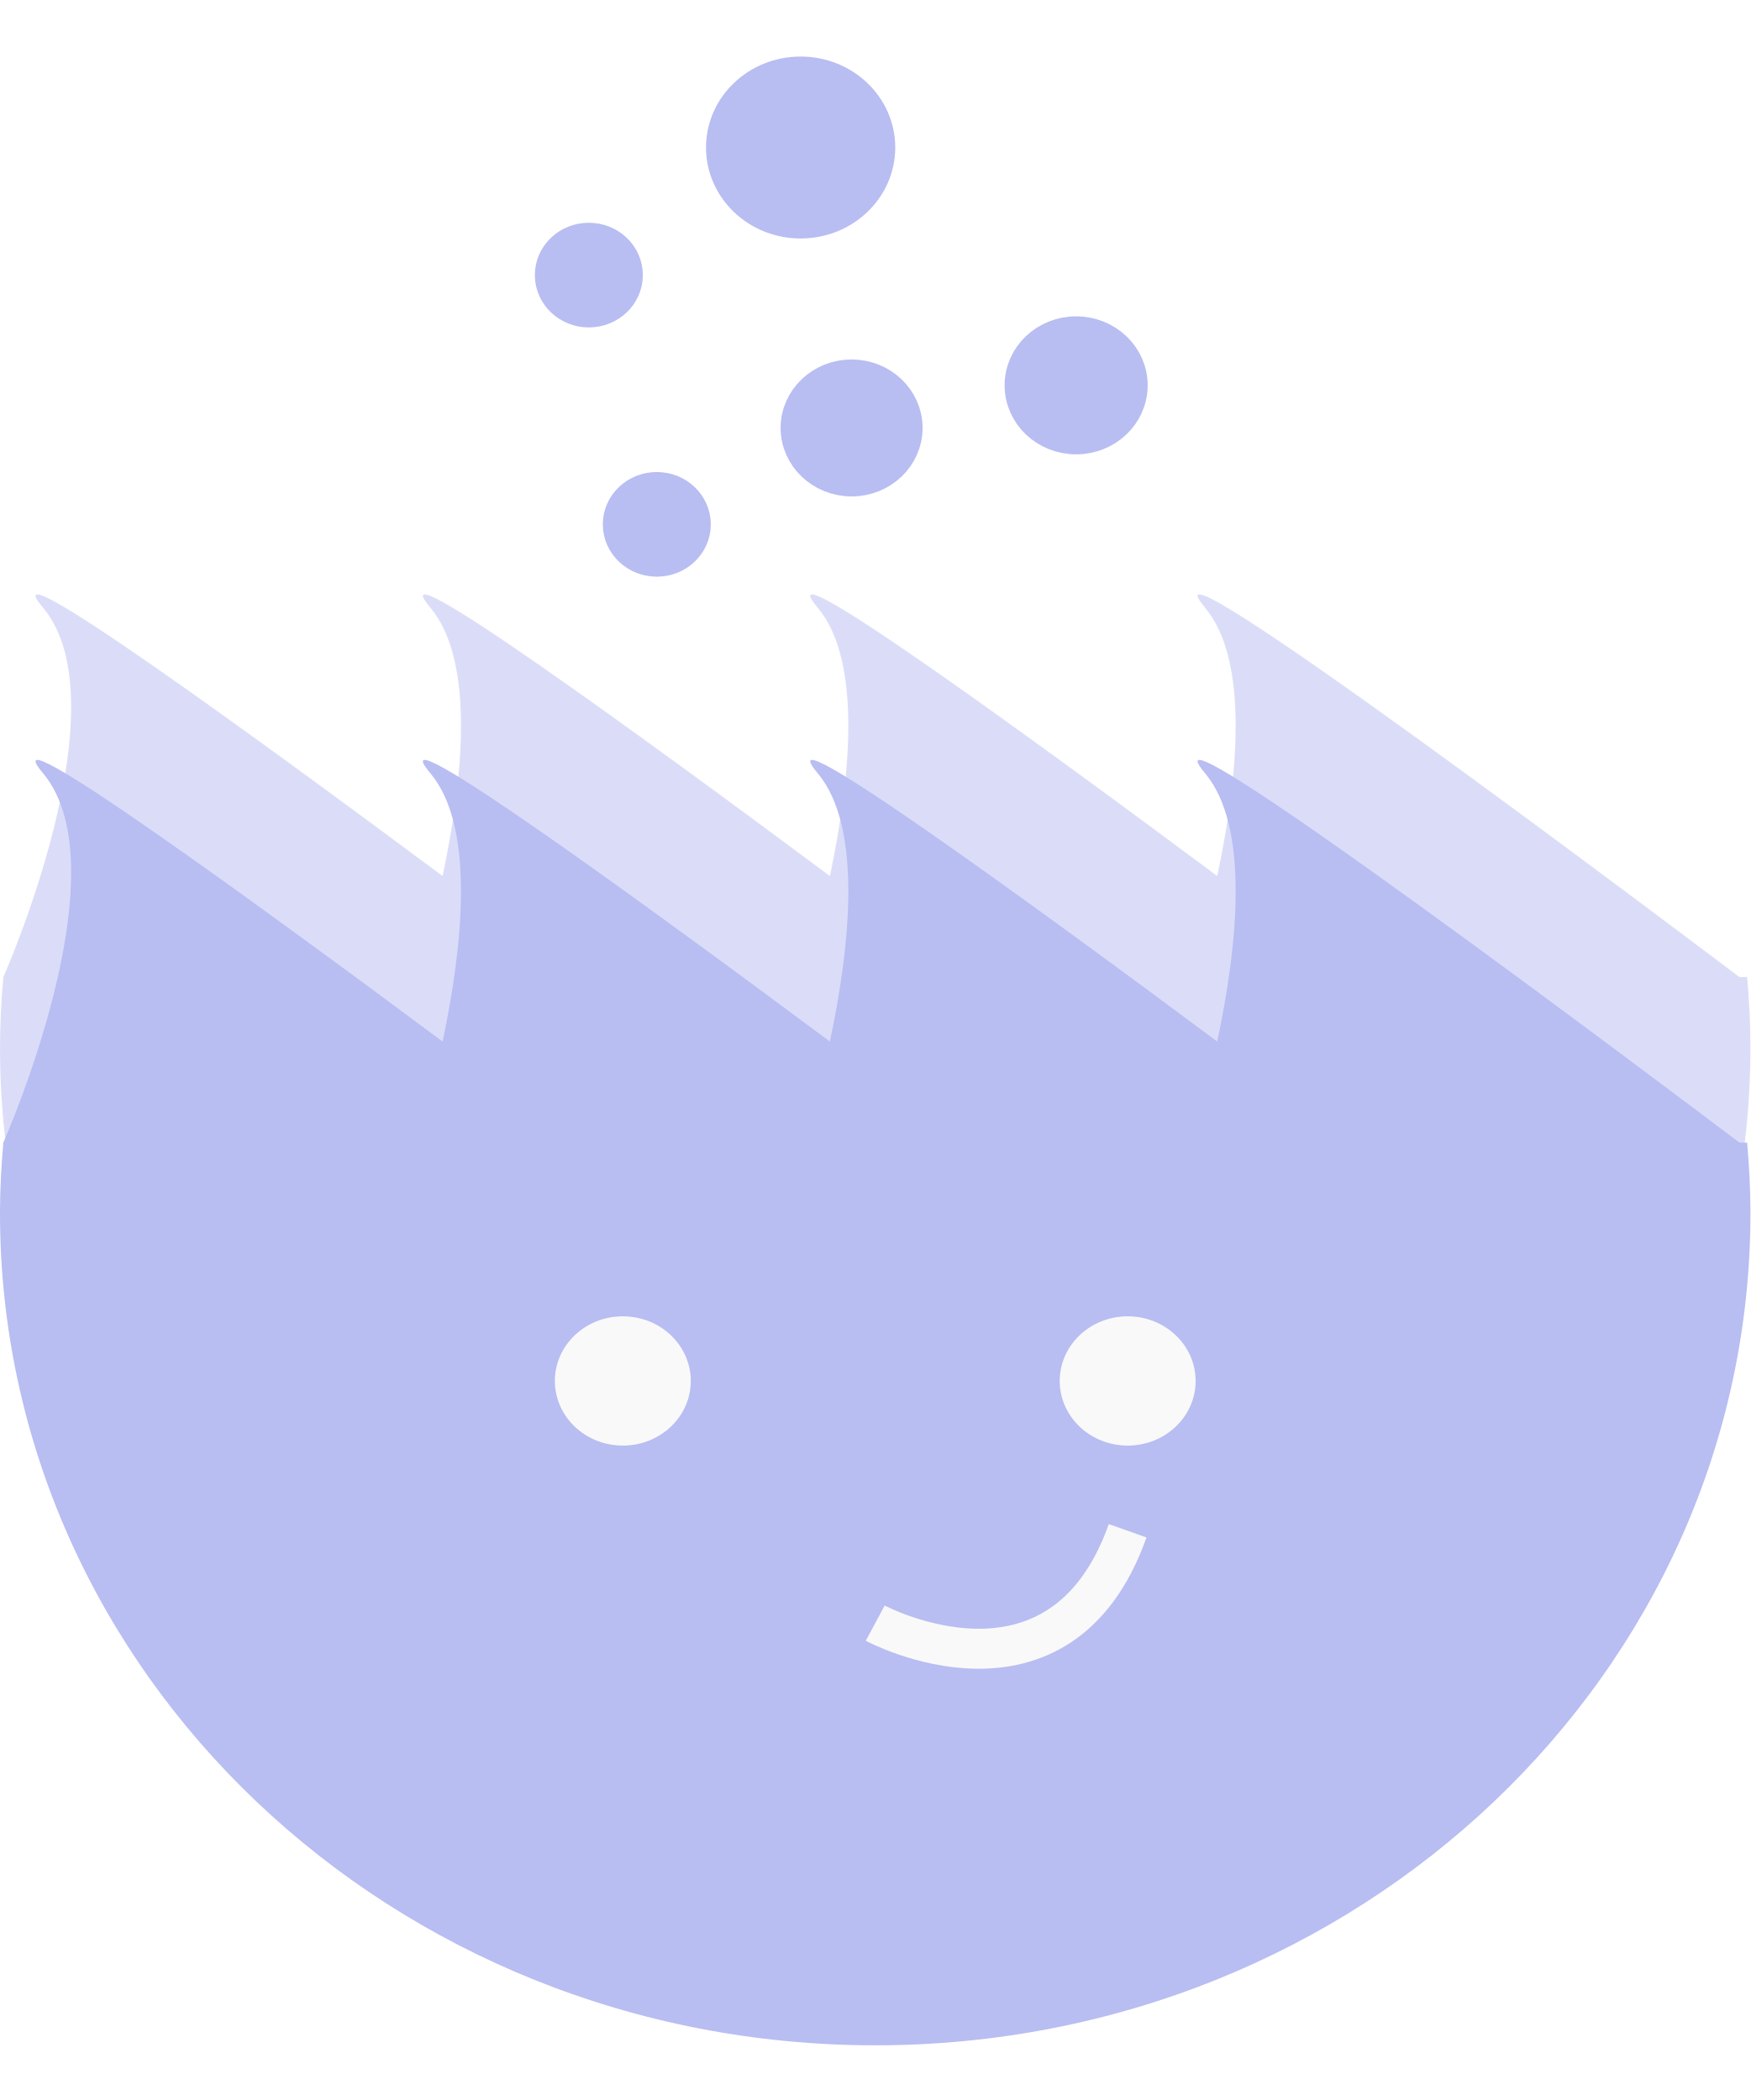
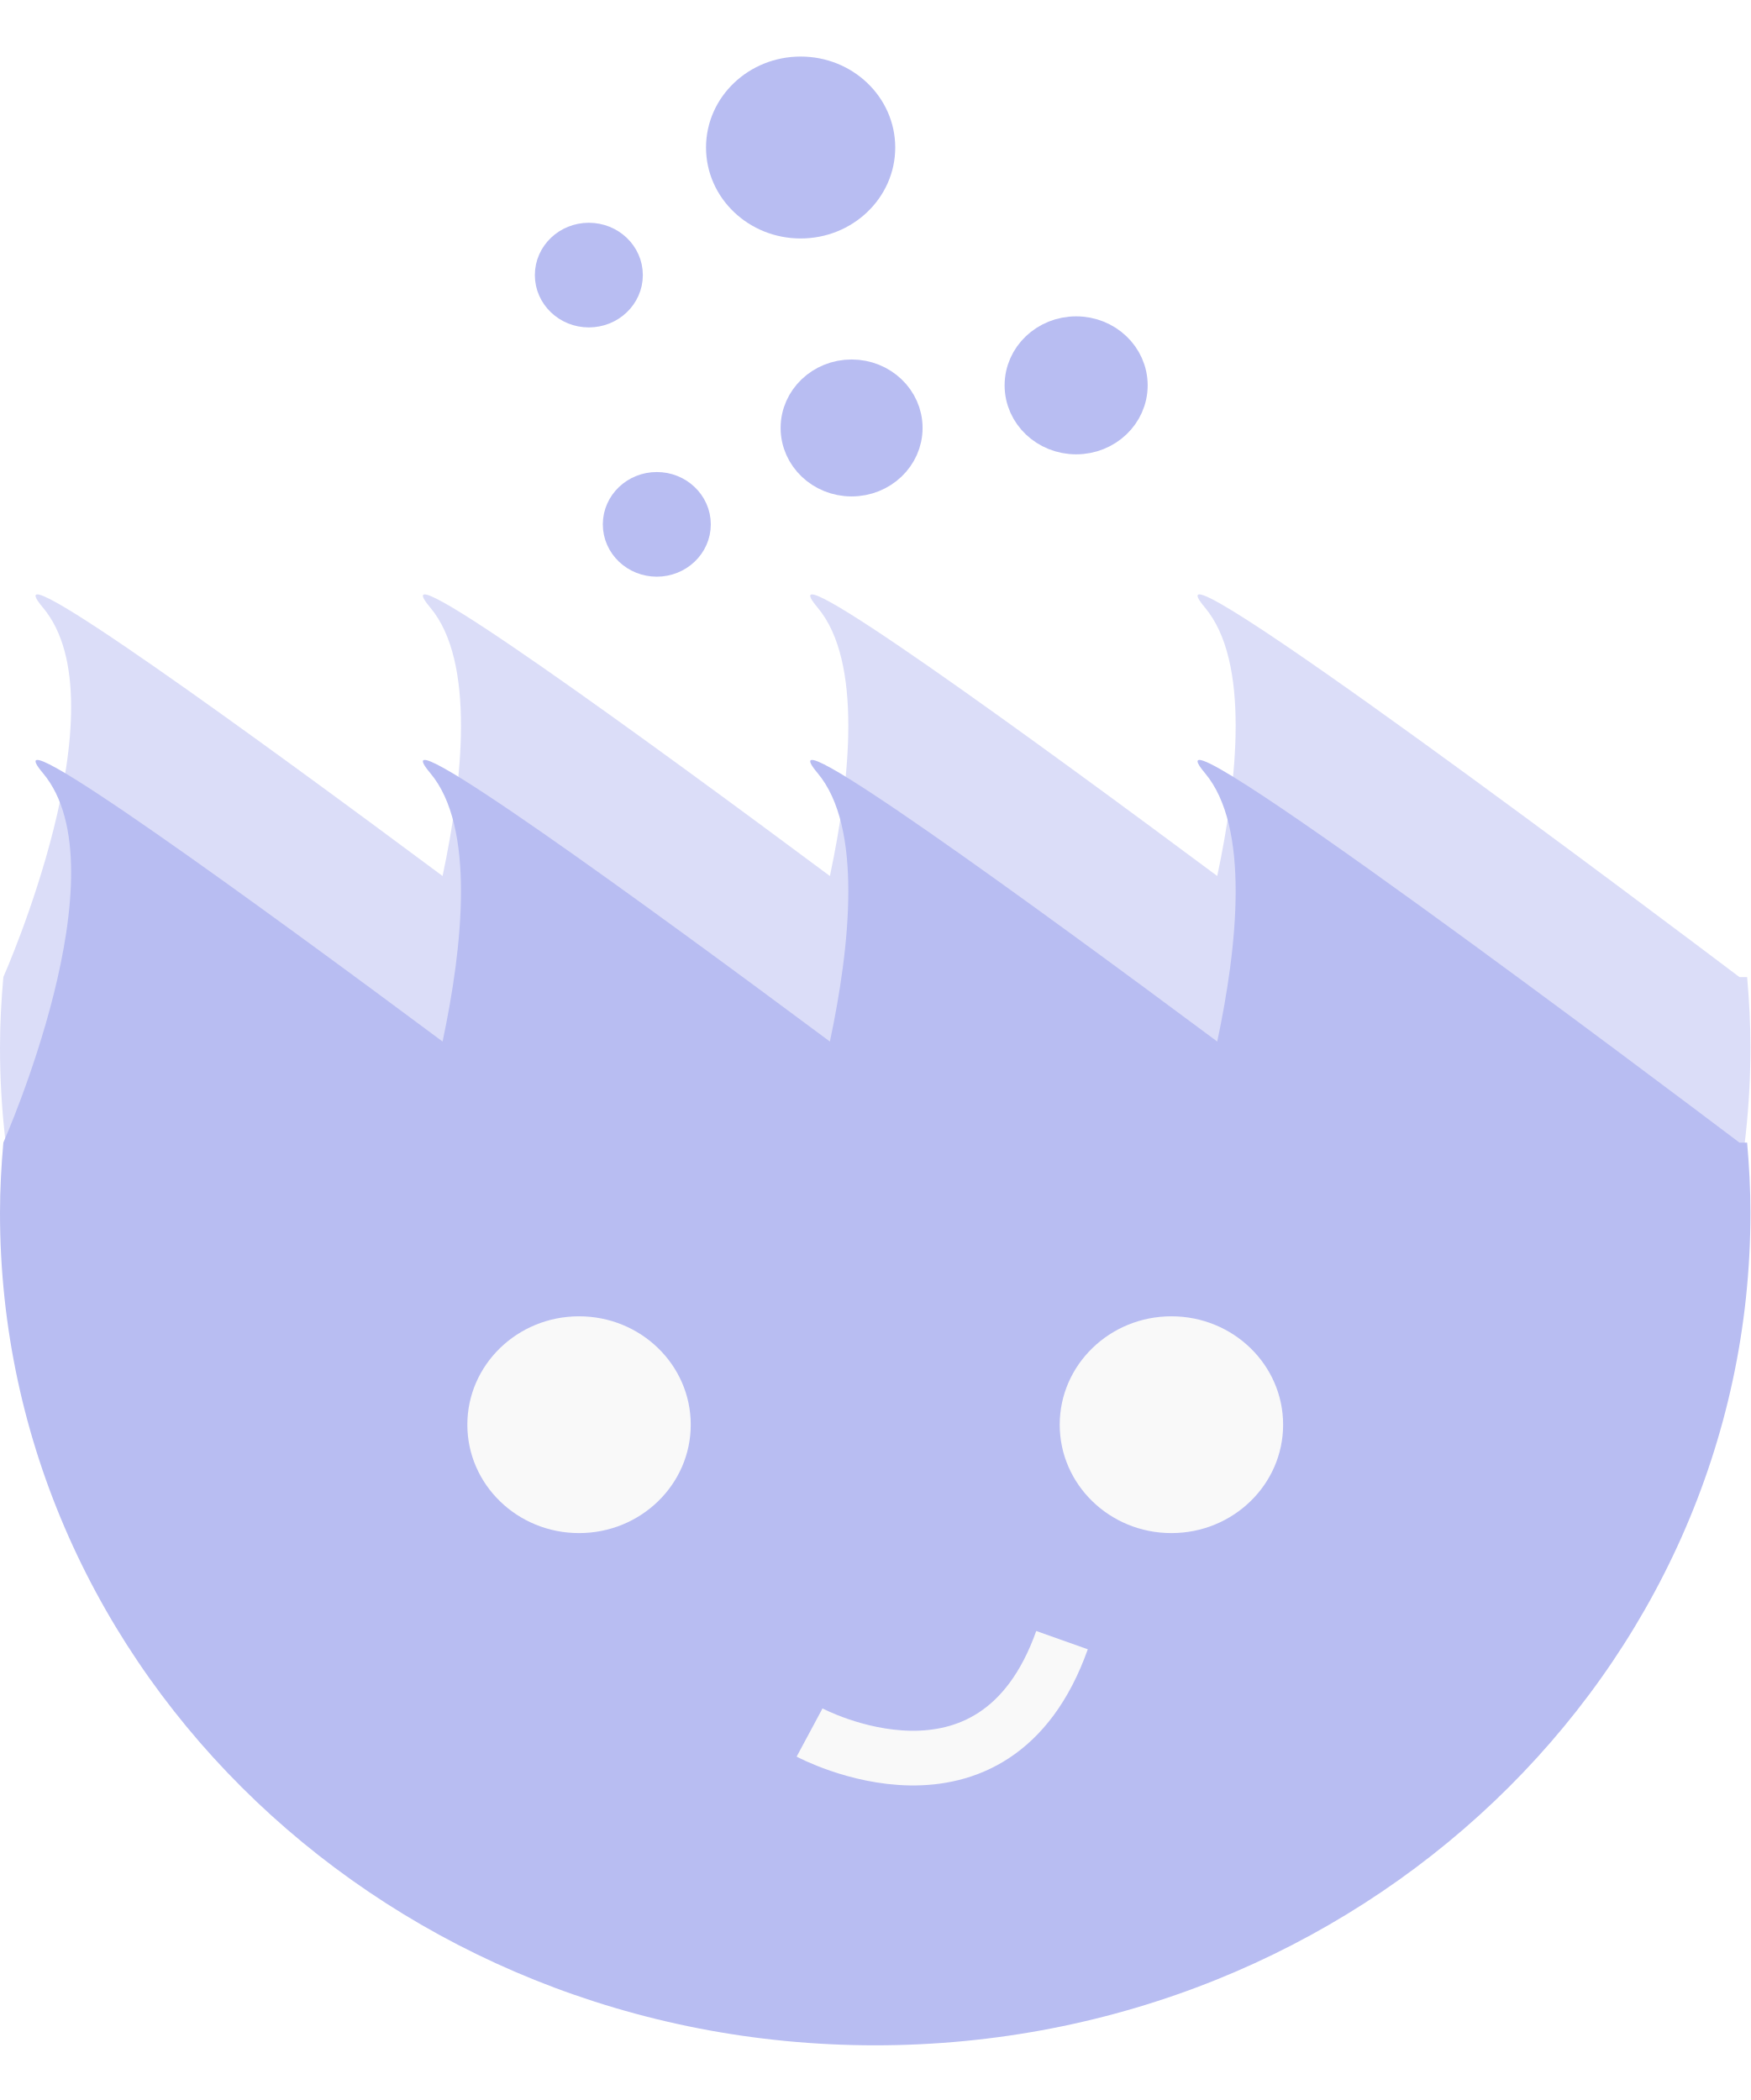
<svg xmlns="http://www.w3.org/2000/svg" width="50" height="60" viewBox="0 0 80 91" fill="none">
  <path d="M79.848 42.166H79.497C76.64 40.008 51.553 21.093 55.069 25.274C57.138 27.735 56.557 33.183 55.631 37.546C47.486 31.485 34.798 22.221 37.366 25.274C39.436 27.735 38.854 33.183 37.929 37.547C29.785 31.486 17.095 22.221 19.664 25.274C21.733 27.735 21.153 33.183 20.227 37.546C12.082 31.485 -0.607 22.221 1.961 25.274C5.689 29.706 0.153 42.166 0.153 42.166C0.06 43.226 0 44.297 0 45.382C0 66.396 17.908 83.434 40 83.434C62.091 83.434 80 66.397 80 45.382C80.001 44.297 79.942 43.226 79.848 42.166Z" fill="#B8BDF2" fill-opacity="0.5" />
  <path d="M79.848 49.733H79.497C76.64 47.575 51.553 28.66 55.069 32.841C57.138 35.301 56.557 40.75 55.631 45.113C47.486 39.052 34.798 29.787 37.366 32.841C39.436 35.301 38.854 40.75 37.929 45.114C29.785 39.052 17.095 29.787 19.664 32.841C21.733 35.301 21.153 40.75 20.227 45.113C12.082 39.052 -0.607 29.787 1.961 32.841C5.689 37.273 0.153 49.733 0.153 49.733C0.06 50.793 0 51.864 0 52.948C0 73.963 17.908 91 40 91C62.091 91 80 73.964 80 52.948C80.001 51.864 79.942 50.793 79.848 49.733Z" fill="#B8BDF2" />
-   <path d="M31.571 60.629C31.571 62.261 30.181 63.584 28.465 63.584C26.75 63.584 25.359 62.261 25.359 60.629C25.359 58.997 26.75 57.674 28.465 57.674C30.18 57.674 31.571 58.997 31.571 60.629Z" fill="#F9F9F9" />
-   <path d="M54.644 60.629C54.644 62.261 53.253 63.584 51.538 63.584C49.823 63.584 48.432 62.261 48.432 60.629C48.432 58.997 49.823 57.674 51.538 57.674C53.253 57.674 54.644 58.997 54.644 60.629Z" fill="#F9F9F9" />
-   <path d="M40 71.701C40 71.701 48.431 76.226 51.537 67.478" stroke="#F9F9F9" stroke-width="1.829" stroke-miterlimit="10" />
+   <path d="M31.569 62.629C31.569 65.365 29.284 67.584 26.464 67.584C23.645 67.584 21.359 65.366 21.359 62.629C21.359 59.893 23.645 57.674 26.464 57.674C29.283 57.674 31.569 59.892 31.569 62.629Z" fill="#F9F9F9" />
+   <path d="M58.642 62.629C58.642 65.365 56.357 67.584 53.537 67.584C50.718 67.584 48.432 65.366 48.432 62.629C48.432 59.893 50.718 57.674 53.537 57.674C56.357 57.674 58.642 59.892 58.642 62.629Z" fill="#F9F9F9" />
+   <path d="M37 76.701C37 76.701 45.431 81.226 48.537 72.478" stroke="#F9F9F9" stroke-width="2.5" stroke-miterlimit="10" />
  <path d="M31.571 21.471C31.571 22.287 30.875 22.948 30.018 22.948C29.16 22.948 28.465 22.287 28.465 21.471C28.465 20.655 29.16 19.993 30.018 19.993C30.875 19.993 31.571 20.655 31.571 21.471Z" fill="#B8BDF2" stroke="#B8BDF2" stroke-width="1.829" stroke-miterlimit="10" />
  <path d="M41.25 17.063C41.25 18.287 40.207 19.279 38.92 19.279C37.634 19.279 36.591 18.286 36.591 17.063C36.591 15.839 37.634 14.848 38.92 14.848C40.207 14.848 41.25 15.84 41.25 17.063Z" fill="#B8BDF2" stroke="#B8BDF2" stroke-width="1.829" stroke-miterlimit="10" />
  <path d="M28.465 10.075C28.465 10.891 27.77 11.553 26.912 11.553C26.054 11.553 25.359 10.891 25.359 10.075C25.359 9.259 26.054 8.598 26.912 8.598C27.769 8.598 28.465 9.259 28.465 10.075Z" fill="#B8BDF2" stroke="#B8BDF2" stroke-width="1.829" stroke-miterlimit="10" />
  <path d="M40 4.244C40 6.034 38.474 7.487 36.591 7.487C34.709 7.487 33.182 6.034 33.182 4.244C33.182 2.452 34.709 1 36.591 1C38.474 0.999 40 2.452 40 4.244Z" fill="#B8BDF2" stroke="#B8BDF2" stroke-width="1.829" stroke-miterlimit="10" />
  <path d="M51.537 15.116C51.537 16.353 50.483 17.355 49.183 17.355C47.882 17.355 46.828 16.353 46.828 15.116C46.828 13.878 47.882 12.876 49.183 12.876C50.483 12.876 51.537 13.878 51.537 15.116Z" fill="#B8BDF2" stroke="#B8BDF2" stroke-width="1.829" stroke-miterlimit="10" />
</svg>
